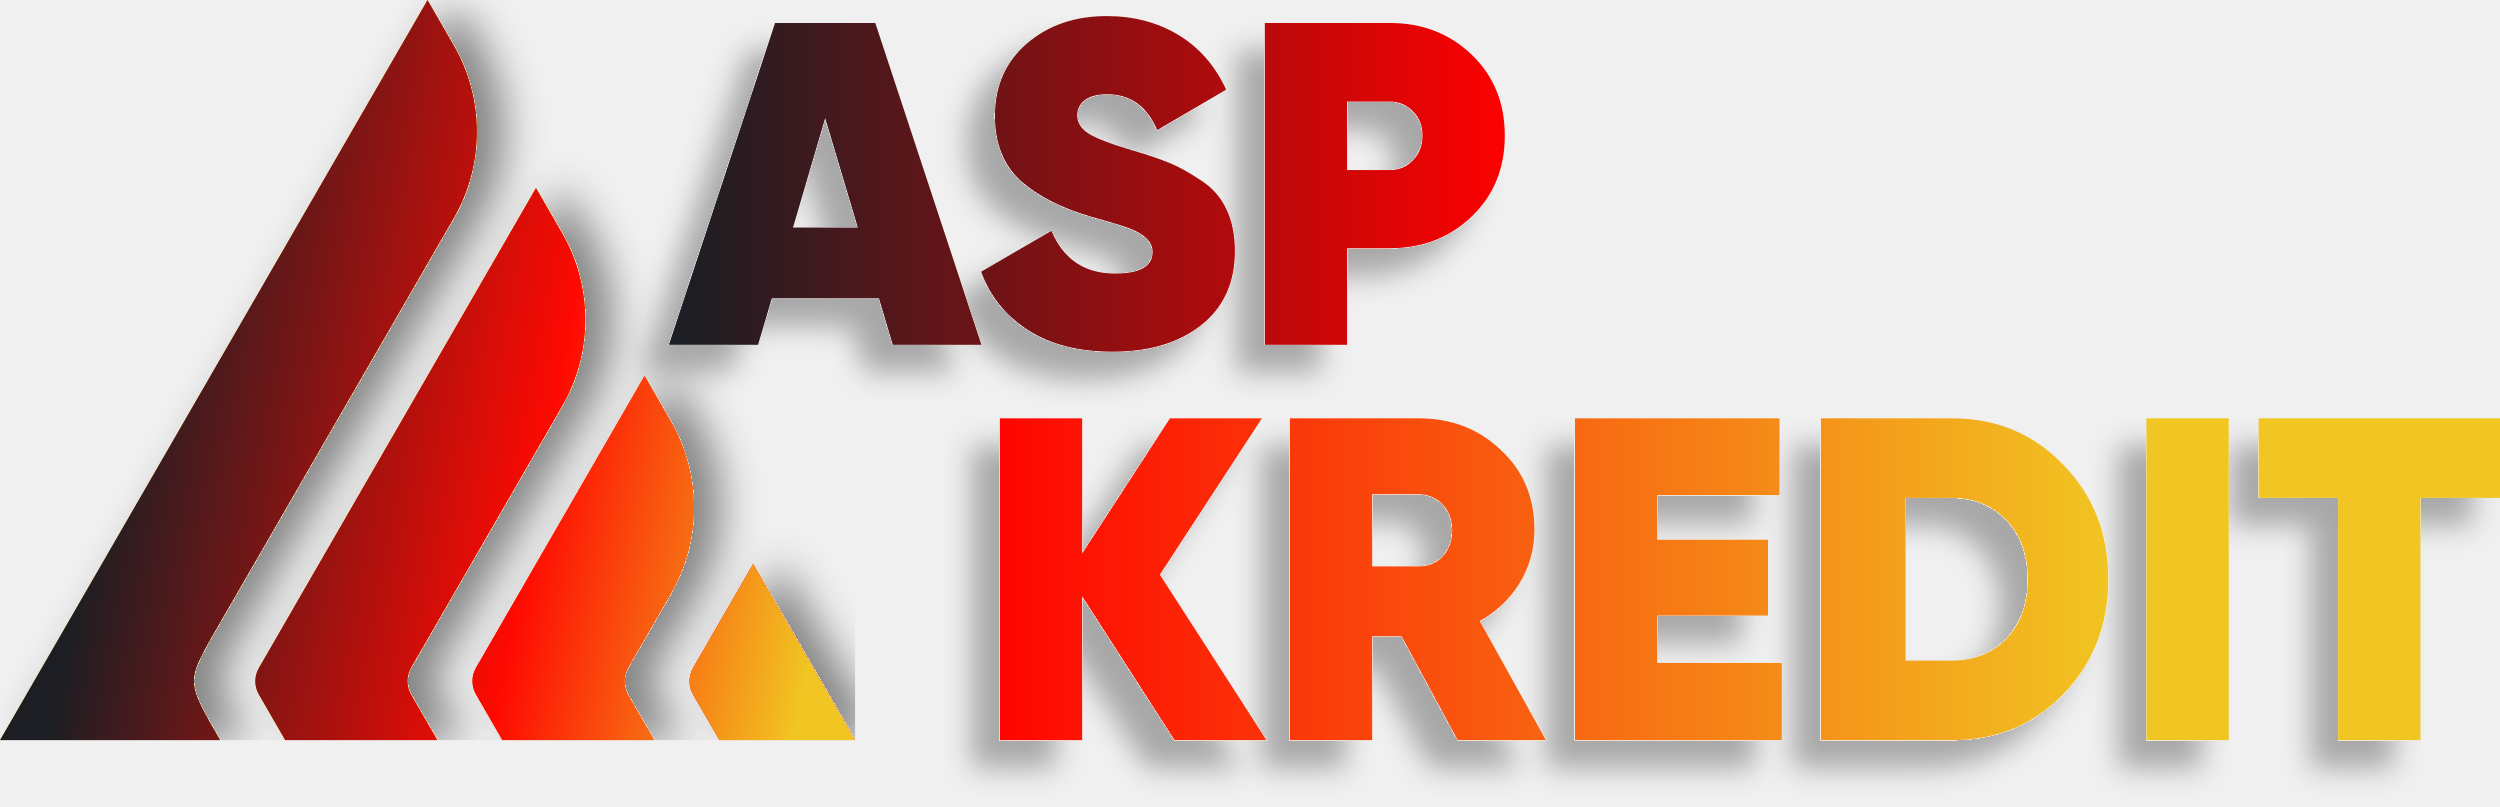
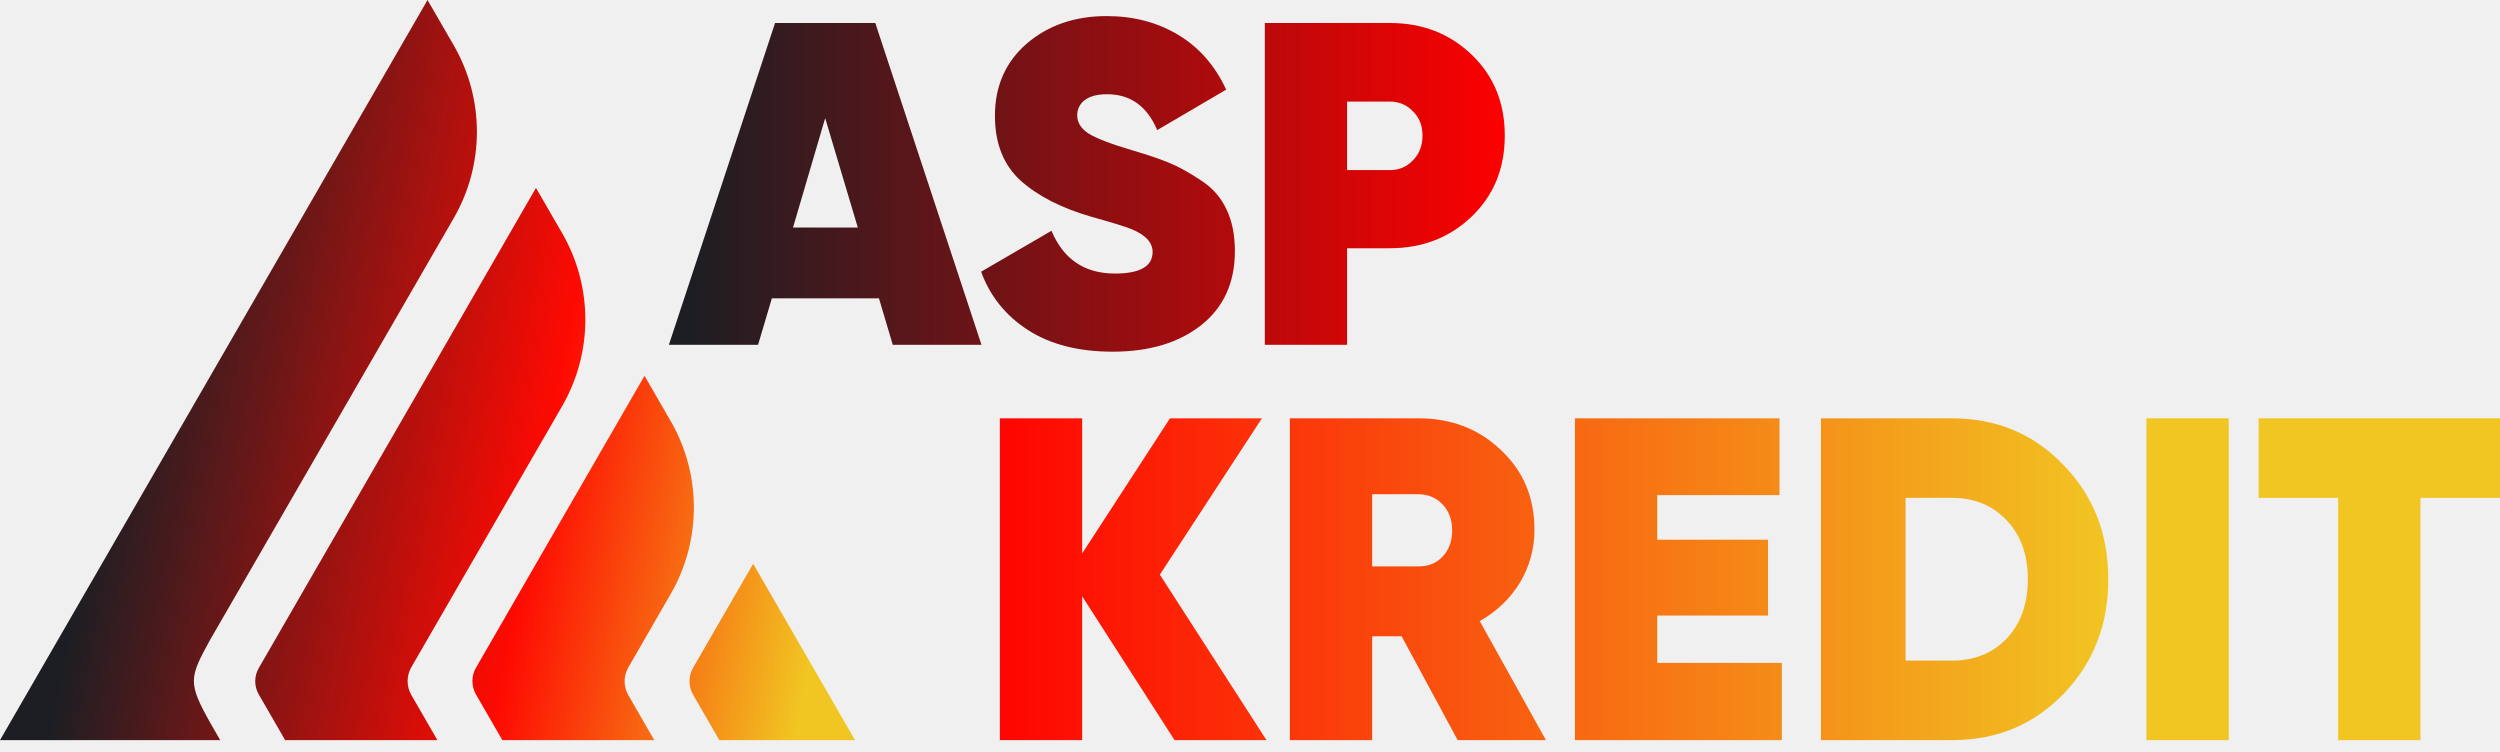
- <svg xmlns="http://www.w3.org/2000/svg" width="183" height="59" fill="none">
-   <g filter="url(#filter0_d_119_38)">
-     <path d="M65.35 25.238l-1.01-3.399H56.5l-1.01 3.4h-6.528l7.773-23.556h7.336l7.773 23.555H65.35zm-7.302-8.58h4.744l-2.389-8.01-2.355 8.01z" fill="url(#paint0_linear_119_38)" />
-     <path d="M81.443 25.743c-2.49 0-4.554-.527-6.191-1.582-1.638-1.054-2.782-2.479-3.433-4.273l5.149-2.995c.875 2.086 2.423 3.13 4.644 3.13 1.84 0 2.759-.528 2.759-1.582 0-.696-.527-1.257-1.582-1.683-.448-.18-1.435-.482-2.96-.908-2.154-.629-3.86-1.504-5.116-2.625-1.256-1.144-1.884-2.726-1.884-4.745 0-2.176.774-3.937 2.322-5.283 1.57-1.346 3.522-2.02 5.855-2.02 1.974 0 3.724.46 5.25 1.38 1.525.92 2.692 2.255 3.5 4.005l-5.049 2.961c-.74-1.75-1.962-2.625-3.667-2.625-.718 0-1.268.146-1.65.438a1.37 1.37 0 00-.538 1.11c0 .516.27.954.808 1.313.56.359 1.638.774 3.23 1.245 1.144.336 2.064.65 2.76.942.695.292 1.458.718 2.288 1.279a4.969 4.969 0 011.85 2.12c.405.852.606 1.862.606 3.028 0 2.311-.818 4.117-2.456 5.418-1.638 1.301-3.803 1.952-6.495 1.952z" fill="url(#paint1_linear_119_38)" />
-     <path d="M101.737 1.683c2.378 0 4.375.773 5.99 2.321 1.616 1.548 2.423 3.523 2.423 5.923s-.807 4.375-2.423 5.923c-1.615 1.547-3.612 2.321-5.99 2.321h-3.13v7.067h-6.023V1.683h9.153zm0 10.768c.673 0 1.234-.236 1.683-.707.471-.471.707-1.077.707-1.817s-.236-1.335-.707-1.784c-.449-.47-1.01-.706-1.683-.706h-3.13v5.014h3.13z" fill="url(#paint2_linear_119_38)" />
-   </g>
-   <g filter="url(#filter1_d_119_38)">
-     <path d="M92.708 54.178h-6.73l-6.764-10.533v10.533H73.19V30.622h6.024v9.894l6.427-9.894h6.73l-7.47 11.442 7.807 12.114z" fill="url(#paint3_linear_119_38)" />
-     <path d="M106.702 54.178l-4.105-7.605h-2.154v7.605h-6.024V30.622h9.423c2.4 0 4.408.774 6.023 2.322 1.638 1.526 2.457 3.466 2.457 5.822a7.411 7.411 0 01-1.077 3.903c-.718 1.167-1.694 2.098-2.928 2.793l4.846 8.716h-6.461zm-6.259-18.003v5.283h3.331c.741.022 1.346-.213 1.817-.707.472-.493.707-1.133.707-1.918 0-.785-.235-1.424-.707-1.918-.471-.493-1.076-.74-1.817-.74h-3.331z" fill="url(#paint4_linear_119_38)" />
-     <path d="M121.31 48.525h9.12v5.653h-15.143V30.622h14.974v5.62h-8.951v3.264h8.11v5.553h-8.11v3.466z" fill="url(#paint5_linear_119_38)" />
-     <path d="M142.886 30.622c3.253 0 5.967 1.133 8.143 3.399 2.199 2.243 3.298 5.036 3.298 8.38 0 3.342-1.099 6.146-3.298 8.412-2.176 2.243-4.89 3.365-8.143 3.365h-9.591V30.622h9.591zm0 17.734c1.637 0 2.972-.538 4.004-1.615 1.032-1.1 1.548-2.546 1.548-4.34 0-1.796-.516-3.231-1.548-4.308-1.032-1.1-2.367-1.65-4.004-1.65h-3.399v11.913h3.399z" fill="url(#paint6_linear_119_38)" />
-     <path d="M157.12 30.622h6.024v23.556h-6.024V30.622z" fill="url(#paint7_linear_119_38)" />
-     <path d="M183 30.622v5.822h-5.822v17.734h-6.023V36.444h-5.822v-5.822H183z" fill="url(#paint8_linear_119_38)" />
-   </g>
-   <g clip-path="url(#clip0_119_38)">
-     <g filter="url(#filter2_d_119_38)">
-       <path d="M50.731 50.848l1.924 3.33h9.936L55.13 41.27l-4.407 7.624a1.985 1.985 0 00.007 1.953z" fill="#FE0803" />
-       <path d="M34.84 50.833l1.931 3.345h11.123l-1.902-3.293a2.03 2.03 0 010-2.026l3.103-5.378a12.648 12.648 0 000-12.657l-1.916-3.315L34.84 48.88a1.964 1.964 0 000 1.952z" fill="#F16522" />
-       <path d="M18.942 50.833l1.932 3.345h11.144l-1.91-3.308a2.03 2.03 0 010-2.026L41.15 29.726a12.648 12.648 0 000-12.656l-1.916-3.316L18.95 48.888a1.932 1.932 0 00-.008 1.945zM0 54.178h16.12l-.738-1.282c-1.65-2.94-1.518-3.3 0-6.063l17.83-30.861a12.647 12.647 0 000-12.657L31.295 0 15.648 27.089 0 54.178z" fill="#FFC700" />
-     </g>
-     <path d="M50.731 50.848l1.924 3.33h9.935L55.132 41.27l-4.407 7.625c-.34.604-.34 1.348.007 1.952z" fill="url(#paint9_linear_119_38)" />
-     <path d="M34.84 50.833l1.932 3.345h11.122l-1.902-3.293a2.03 2.03 0 010-2.026l3.103-5.378a12.648 12.648 0 000-12.657l-1.916-3.315L34.84 48.88a1.964 1.964 0 000 1.952z" fill="url(#paint10_linear_119_38)" />
-     <path d="M18.942 50.833l1.931 3.345h11.145l-1.91-3.308a2.03 2.03 0 010-2.026L41.15 29.726a12.648 12.648 0 000-12.656l-1.917-3.316L18.95 48.888a1.932 1.932 0 00-.008 1.945z" fill="url(#paint11_linear_119_38)" />
-     <path d="M0 54.178h16.12l-.738-1.282c-1.65-2.94-1.518-3.3 0-6.063l17.83-30.861a12.647 12.647 0 000-12.657L31.295 0 0 54.178z" fill="url(#paint12_linear_119_38)" />
+ <svg xmlns="http://www.w3.org/2000/svg" width="183" height="55" fill="none">
+   <path d="M65.35 25.238l-1.01-3.399H56.5l-1.01 3.4h-6.528l7.773-23.556h7.336l7.773 23.555H65.35zm-7.302-8.58h4.744l-2.389-8.01-2.355 8.01z" fill="url(#paint0_linear_67_2)" />
+   <path d="M81.443 25.743c-2.49 0-4.554-.527-6.191-1.582-1.638-1.054-2.782-2.479-3.433-4.273l5.149-2.995c.875 2.086 2.423 3.13 4.644 3.13 1.84 0 2.759-.528 2.759-1.582 0-.696-.527-1.257-1.582-1.683-.448-.18-1.435-.482-2.96-.908-2.154-.629-3.86-1.504-5.116-2.625-1.256-1.144-1.884-2.726-1.884-4.745 0-2.176.774-3.937 2.322-5.283 1.57-1.346 3.522-2.02 5.855-2.02 1.974 0 3.724.46 5.25 1.38 1.525.92 2.692 2.255 3.5 4.005l-5.049 2.961c-.74-1.75-1.962-2.625-3.667-2.625-.718 0-1.268.146-1.65.438a1.37 1.37 0 00-.538 1.11c0 .516.27.954.808 1.313.56.359 1.638.774 3.23 1.245 1.144.336 2.064.65 2.76.942.695.292 1.458.718 2.288 1.279a4.969 4.969 0 011.85 2.12c.405.852.606 1.862.606 3.028 0 2.311-.818 4.117-2.456 5.418-1.638 1.301-3.803 1.952-6.495 1.952z" fill="url(#paint1_linear_67_2)" />
+   <path d="M101.737 1.683c2.378 0 4.375.773 5.99 2.321 1.616 1.548 2.423 3.523 2.423 5.923s-.807 4.375-2.423 5.923c-1.615 1.547-3.612 2.321-5.99 2.321h-3.13v7.067h-6.023V1.683h9.153zm0 10.768c.673 0 1.234-.236 1.683-.707.471-.471.707-1.077.707-1.817s-.236-1.335-.707-1.784c-.449-.47-1.01-.706-1.683-.706h-3.13v5.014h3.13z" fill="url(#paint2_linear_67_2)" />
+   <path d="M92.708 54.178h-6.73l-6.764-10.533v10.533H73.19V30.622h6.024v9.893l6.427-9.893h6.73l-7.47 11.441 7.807 12.115z" fill="url(#paint3_linear_67_2)" />
+   <path d="M106.702 54.178l-4.105-7.605h-2.154v7.605h-6.024V30.622h9.423c2.4 0 4.408.774 6.023 2.322 1.638 1.525 2.457 3.466 2.457 5.822a7.411 7.411 0 01-1.077 3.903c-.718 1.167-1.694 2.098-2.928 2.793l4.846 8.716h-6.461zm-6.259-18.003v5.283h3.331c.741.022 1.346-.213 1.817-.707.472-.494.707-1.133.707-1.918 0-.785-.235-1.425-.707-1.918-.471-.494-1.076-.74-1.817-.74h-3.331z" fill="url(#paint4_linear_67_2)" />
+   <path d="M121.31 48.524h9.12v5.654h-15.143V30.622h14.974v5.62h-8.951v3.264h8.11v5.552h-8.11v3.466z" fill="url(#paint5_linear_67_2)" />
+   <path d="M142.886 30.622c3.253 0 5.967 1.133 8.143 3.399 2.199 2.243 3.298 5.036 3.298 8.379s-1.099 6.147-3.298 8.413c-2.176 2.243-4.89 3.365-8.143 3.365h-9.591V30.622h9.591zm0 17.734c1.637 0 2.972-.538 4.004-1.615 1.032-1.1 1.548-2.546 1.548-4.341 0-1.795-.516-3.23-1.548-4.307-1.032-1.1-2.367-1.65-4.004-1.65h-3.399v11.913h3.399z" fill="url(#paint6_linear_67_2)" />
+   <path d="M157.12 30.622h6.024v23.556h-6.024V30.622z" fill="url(#paint7_linear_67_2)" />
+   <path d="M183 30.622v5.822h-5.822v17.734h-6.023V36.444h-5.822v-5.822H183z" fill="url(#paint8_linear_67_2)" />
+   <g clip-path="url(#clip0_67_2)">
+     <path d="M50.731 50.848l1.924 3.33h9.935L55.132 41.27l-4.407 7.625c-.34.604-.34 1.348.007 1.952z" fill="url(#paint9_linear_67_2)" />
+     <path d="M34.84 50.833l1.932 3.345h11.122l-1.902-3.293a2.03 2.03 0 010-2.026l3.103-5.378a12.648 12.648 0 000-12.657l-1.916-3.315L34.84 48.88a1.964 1.964 0 000 1.952z" fill="url(#paint10_linear_67_2)" />
+     <path d="M18.942 50.833l1.931 3.345h11.145l-1.91-3.308a2.03 2.03 0 010-2.026L41.15 29.726a12.648 12.648 0 000-12.656l-1.917-3.316L18.95 48.888a1.932 1.932 0 00-.008 1.945z" fill="url(#paint11_linear_67_2)" />
+     <path d="M0 54.178h16.12l-.738-1.282c-1.65-2.94-1.518-3.3 0-6.063l17.83-30.861a12.647 12.647 0 000-12.657L31.295 0 0 54.178z" fill="url(#paint12_linear_67_2)" />
  </g>
  <defs>
-     <linearGradient id="paint0_linear_119_38" x1="50.813" y1="13.46" x2="110.711" y2="13.46" gradientUnits="userSpaceOnUse">
+     <linearGradient id="paint0_linear_67_2" x1="50.813" y1="13.46" x2="110.711" y2="13.46" gradientUnits="userSpaceOnUse">
      <stop stop-color="#1D1E23" />
      <stop offset="1" stop-color="red" />
    </linearGradient>
-     <linearGradient id="paint1_linear_119_38" x1="50.813" y1="13.46" x2="110.711" y2="13.46" gradientUnits="userSpaceOnUse">
+     <linearGradient id="paint1_linear_67_2" x1="50.813" y1="13.46" x2="110.711" y2="13.46" gradientUnits="userSpaceOnUse">
      <stop stop-color="#1D1E23" />
      <stop offset="1" stop-color="red" />
    </linearGradient>
-     <linearGradient id="paint2_linear_119_38" x1="50.813" y1="13.46" x2="110.711" y2="13.46" gradientUnits="userSpaceOnUse">
+     <linearGradient id="paint2_linear_67_2" x1="50.813" y1="13.46" x2="110.711" y2="13.46" gradientUnits="userSpaceOnUse">
      <stop stop-color="#1D1E23" />
      <stop offset="1" stop-color="red" />
    </linearGradient>
-     <linearGradient id="paint3_linear_119_38" x1="71.34" y1="42.4" x2="154.794" y2="42.4" gradientUnits="userSpaceOnUse">
+     <linearGradient id="paint3_linear_67_2" x1="71.34" y1="42.4" x2="154.794" y2="42.4" gradientUnits="userSpaceOnUse">
      <stop stop-color="red" />
      <stop offset="1" stop-color="#F1C622" />
    </linearGradient>
-     <linearGradient id="paint4_linear_119_38" x1="71.34" y1="42.4" x2="154.794" y2="42.4" gradientUnits="userSpaceOnUse">
+     <linearGradient id="paint4_linear_67_2" x1="71.34" y1="42.4" x2="154.794" y2="42.4" gradientUnits="userSpaceOnUse">
      <stop stop-color="red" />
      <stop offset="1" stop-color="#F1C622" />
    </linearGradient>
-     <linearGradient id="paint5_linear_119_38" x1="71.34" y1="42.4" x2="154.794" y2="42.4" gradientUnits="userSpaceOnUse">
+     <linearGradient id="paint5_linear_67_2" x1="71.34" y1="42.4" x2="154.794" y2="42.4" gradientUnits="userSpaceOnUse">
      <stop stop-color="red" />
      <stop offset="1" stop-color="#F1C622" />
    </linearGradient>
-     <linearGradient id="paint6_linear_119_38" x1="71.34" y1="42.4" x2="154.794" y2="42.4" gradientUnits="userSpaceOnUse">
+     <linearGradient id="paint6_linear_67_2" x1="71.34" y1="42.4" x2="154.794" y2="42.4" gradientUnits="userSpaceOnUse">
      <stop stop-color="red" />
      <stop offset="1" stop-color="#F1C622" />
    </linearGradient>
-     <linearGradient id="paint7_linear_119_38" x1="71.34" y1="42.4" x2="154.794" y2="42.4" gradientUnits="userSpaceOnUse">
+     <linearGradient id="paint7_linear_67_2" x1="71.34" y1="42.4" x2="154.794" y2="42.4" gradientUnits="userSpaceOnUse">
      <stop stop-color="red" />
      <stop offset="1" stop-color="#F1C622" />
    </linearGradient>
-     <linearGradient id="paint8_linear_119_38" x1="71.34" y1="42.4" x2="154.794" y2="42.4" gradientUnits="userSpaceOnUse">
+     <linearGradient id="paint8_linear_67_2" x1="71.34" y1="42.4" x2="154.794" y2="42.4" gradientUnits="userSpaceOnUse">
      <stop stop-color="red" />
      <stop offset="1" stop-color="#F1C622" />
    </linearGradient>
-     <linearGradient id="paint9_linear_119_38" x1="5.63" y1="5.721" x2="65.362" y2="17.292" gradientUnits="userSpaceOnUse">
+     <linearGradient id="paint9_linear_67_2" x1="5.63" y1="5.721" x2="65.362" y2="17.292" gradientUnits="userSpaceOnUse">
      <stop offset=".118" stop-color="#1D1E23" />
      <stop offset=".641" stop-color="#FE0A02" />
      <stop offset="1" stop-color="#F1C622" />
    </linearGradient>
-     <linearGradient id="paint10_linear_119_38" x1="5.63" y1="5.721" x2="65.362" y2="17.292" gradientUnits="userSpaceOnUse">
+     <linearGradient id="paint10_linear_67_2" x1="5.63" y1="5.721" x2="65.362" y2="17.292" gradientUnits="userSpaceOnUse">
      <stop offset=".118" stop-color="#1D1E23" />
      <stop offset=".641" stop-color="#FE0A02" />
      <stop offset="1" stop-color="#F1C622" />
    </linearGradient>
-     <linearGradient id="paint11_linear_119_38" x1="5.63" y1="5.721" x2="65.362" y2="17.292" gradientUnits="userSpaceOnUse">
+     <linearGradient id="paint11_linear_67_2" x1="5.63" y1="5.721" x2="65.362" y2="17.292" gradientUnits="userSpaceOnUse">
      <stop offset=".118" stop-color="#1D1E23" />
      <stop offset=".641" stop-color="#FE0A02" />
      <stop offset="1" stop-color="#F1C622" />
    </linearGradient>
-     <linearGradient id="paint12_linear_119_38" x1="5.63" y1="5.721" x2="65.362" y2="17.292" gradientUnits="userSpaceOnUse">
+     <linearGradient id="paint12_linear_67_2" x1="5.63" y1="5.721" x2="65.362" y2="17.292" gradientUnits="userSpaceOnUse">
      <stop offset=".118" stop-color="#1D1E23" />
      <stop offset=".641" stop-color="#FE0A02" />
      <stop offset="1" stop-color="#F1C622" />
    </linearGradient>
-     <filter id="filter0_d_119_38" x="44.962" y="1.178" width="65.189" height="28.565" filterUnits="userSpaceOnUse" color-interpolation-filters="sRGB">
-       <feFlood flood-opacity="0" result="BackgroundImageFix" />
-       <feColorMatrix in="SourceAlpha" values="0 0 0 0 0 0 0 0 0 0 0 0 0 0 0 0 0 0 127 0" result="hardAlpha" />
-       <feOffset dx="-2" dy="2" />
-       <feGaussianBlur stdDeviation="1" />
-       <feComposite in2="hardAlpha" operator="out" />
-       <feColorMatrix values="0 0 0 0 0 0 0 0 0 0 0 0 0 0 0 0 0 0 0.3 0" />
-       <feBlend in2="BackgroundImageFix" result="effect1_dropShadow_119_38" />
-       <feBlend in="SourceGraphic" in2="effect1_dropShadow_119_38" result="shape" />
-     </filter>
-     <filter id="filter1_d_119_38" x="69.19" y="30.622" width="113.81" height="27.556" filterUnits="userSpaceOnUse" color-interpolation-filters="sRGB">
-       <feFlood flood-opacity="0" result="BackgroundImageFix" />
-       <feColorMatrix in="SourceAlpha" values="0 0 0 0 0 0 0 0 0 0 0 0 0 0 0 0 0 0 127 0" result="hardAlpha" />
-       <feOffset dx="-2" dy="2" />
-       <feGaussianBlur stdDeviation="1" />
-       <feComposite in2="hardAlpha" operator="out" />
-       <feColorMatrix values="0 0 0 0 0 0 0 0 0 0 0 0 0 0 0 0 0 0 0.3 0" />
-       <feBlend in2="BackgroundImageFix" result="effect1_dropShadow_119_38" />
-       <feBlend in="SourceGraphic" in2="effect1_dropShadow_119_38" result="shape" />
-     </filter>
-     <filter id="filter2_d_119_38" x="-1" y="-3" width="68.591" height="60.178" filterUnits="userSpaceOnUse" color-interpolation-filters="sRGB">
-       <feFlood flood-opacity="0" result="BackgroundImageFix" />
-       <feColorMatrix in="SourceAlpha" values="0 0 0 0 0 0 0 0 0 0 0 0 0 0 0 0 0 0 127 0" result="hardAlpha" />
-       <feOffset dx="2" />
-       <feGaussianBlur stdDeviation="1.5" />
-       <feComposite in2="hardAlpha" operator="out" />
-       <feColorMatrix values="0 0 0 0 0 0 0 0 0 0 0 0 0 0 0 0 0 0 0.45 0" />
-       <feBlend in2="BackgroundImageFix" result="effect1_dropShadow_119_38" />
-       <feBlend in="SourceGraphic" in2="effect1_dropShadow_119_38" result="shape" />
-     </filter>
-     <clipPath id="clip0_119_38">
+     <clipPath id="clip0_67_2">
      <path fill="#fff" d="M0 0h62.59v54.178H0z" />
    </clipPath>
  </defs>
</svg>
